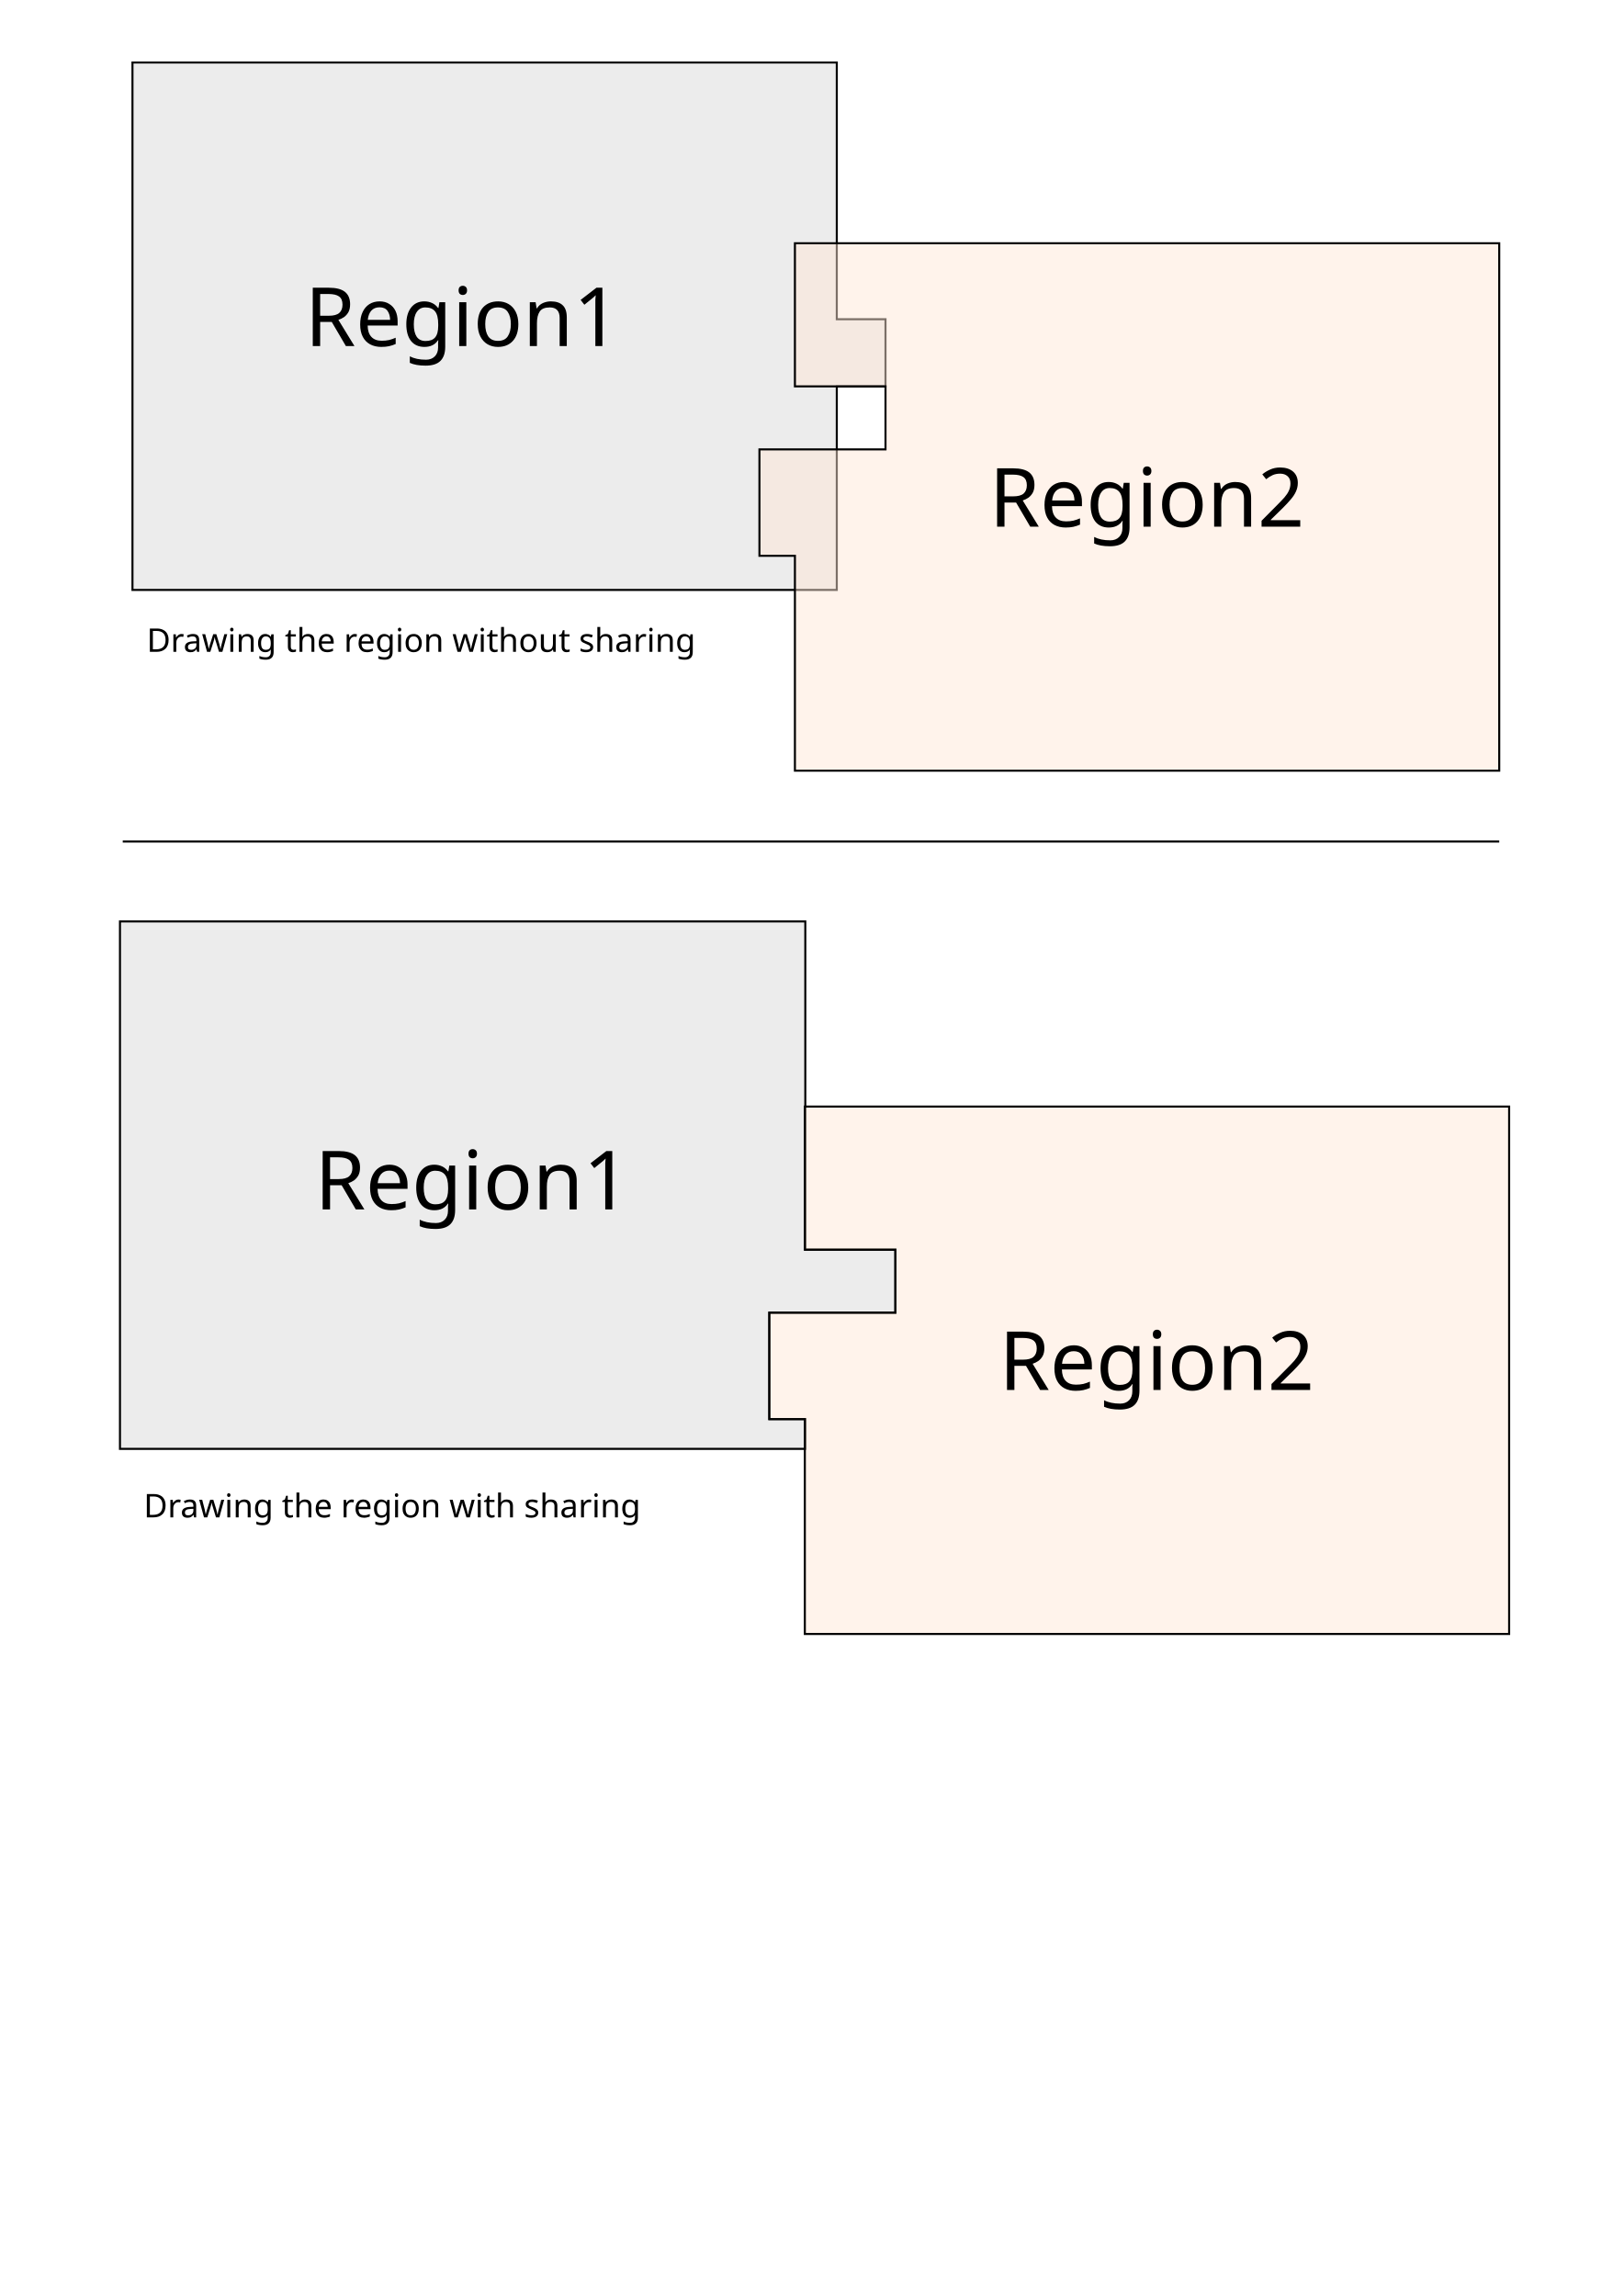
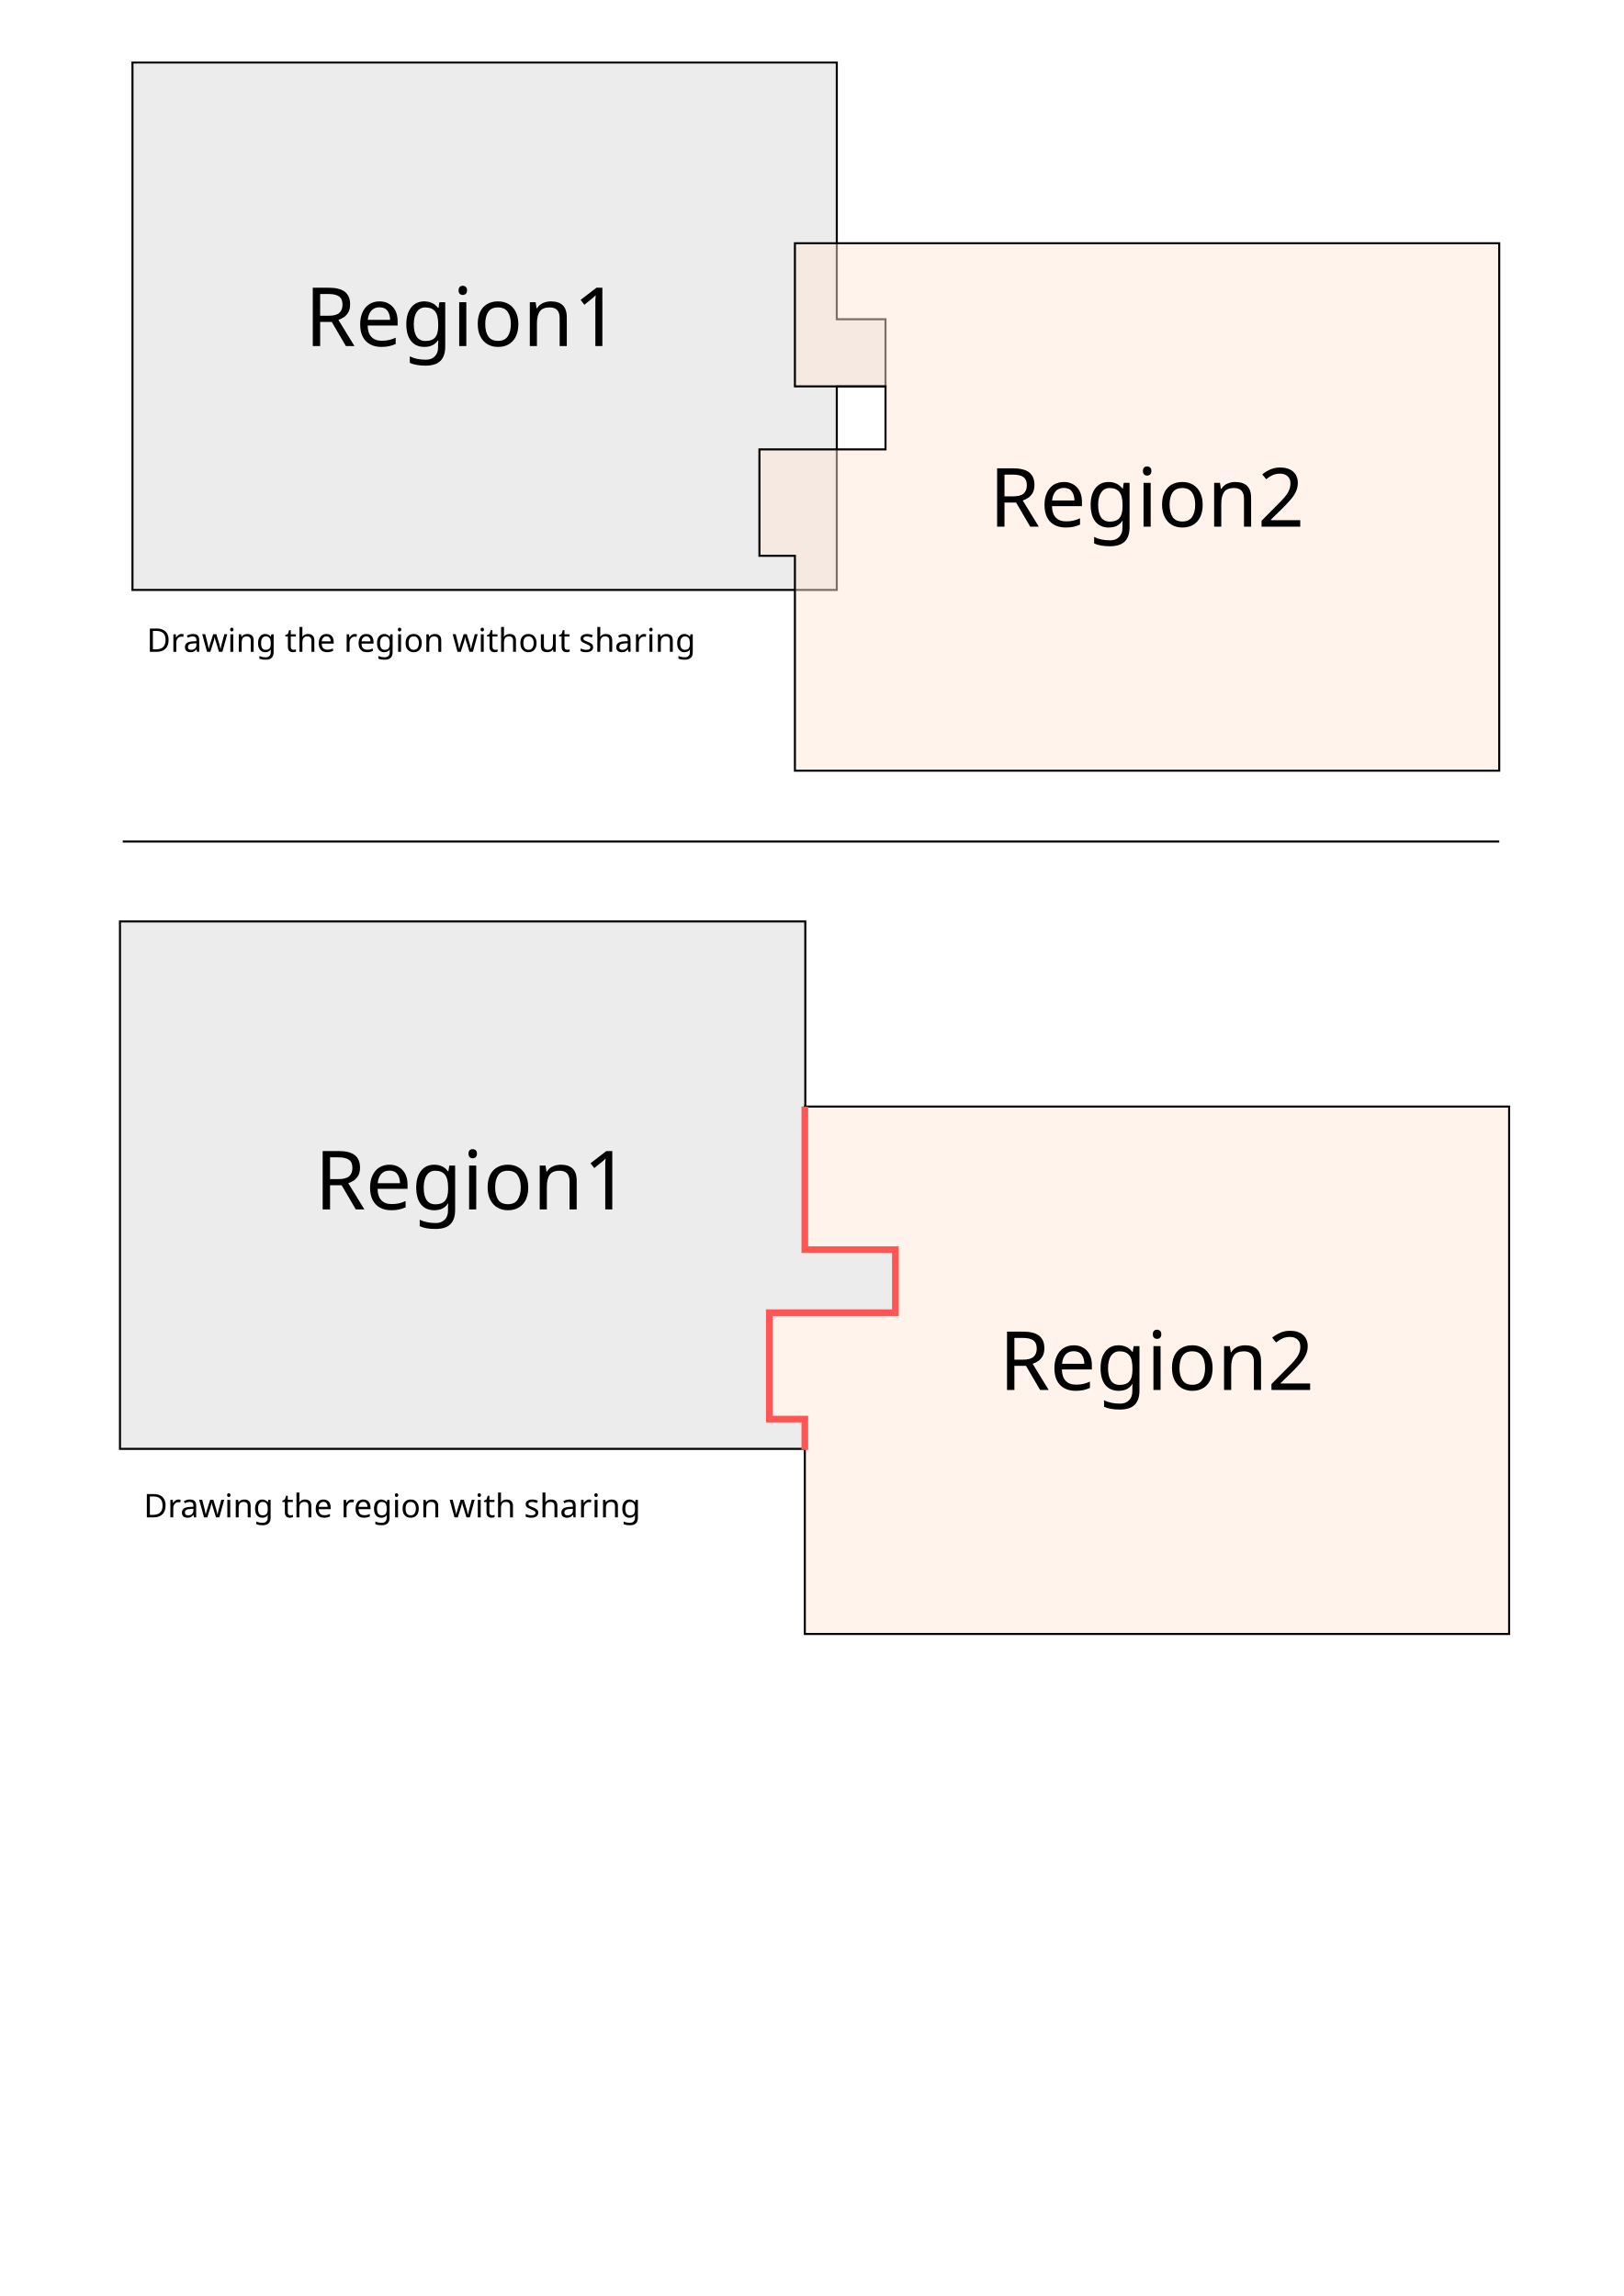
- <svg xmlns="http://www.w3.org/2000/svg" width="210mm" height="297mm" viewBox="0 0 210 297" version="1.1" id="svg8">
+ <svg xmlns="http://www.w3.org/2000/svg" id="svg8" version="1.1" viewBox="0 0 210 297" height="297mm" width="210mm">
  <defs id="defs2" />
  <g id="layer1">
-     <path transform="scale(0.2645833)" d="M 64.756 30.561 L 64.756 288.418 L 409.041 288.418 L 409.041 188.898 L 432.85 188.898 L 432.85 156.068 L 409.041 156.068 L 409.041 30.561 L 64.756 30.561 z " style="fill:#ececec;fill-rule:evenodd;stroke:#000000;stroke-width:1" id="rect10" />
-     <path transform="scale(0.2645833)" d="M 388.572 118.928 L 388.572 188.898 L 432.85 188.898 L 432.85 219.709 L 388.572 219.709 L 371.23 219.709 L 371.23 271.73 L 388.572 271.73 L 388.572 376.785 L 732.857 376.785 L 732.857 118.928 L 388.572 118.928 z " style="fill:#ffe6d5;fill-rule:evenodd;stroke:#000000;stroke-width:1;fill-opacity:0.483" id="rect10-8" />
-     <text xml:space="preserve" style="font-style:normal;font-weight:normal;font-size:10.583px;line-height:1.25;font-family:sans-serif;fill:#000000;fill-opacity:1;stroke:none;stroke-width:0.265" x="39.422" y="44.768" id="text864">
-       <tspan id="tspan862" x="39.422" y="44.768" style="stroke-width:0.265">Region1</tspan>
+     <path id="rect10" style="fill:#ececec;fill-rule:evenodd;stroke:#000000;stroke-width:1" d="M 64.756 30.561 L 64.756 288.418 L 409.041 288.418 L 409.041 188.898 L 432.85 188.898 L 432.85 156.068 L 409.041 156.068 L 409.041 30.561 L 64.756 30.561 z " transform="scale(0.2645833)" />
+     <path id="rect10-8" style="fill:#ffe6d5;fill-rule:evenodd;stroke:#000000;stroke-width:1;fill-opacity:0.483" d="M 388.572 118.928 L 388.572 188.898 L 432.85 188.898 L 432.85 219.709 L 388.572 219.709 L 371.23 219.709 L 371.23 271.73 L 388.572 271.73 L 388.572 376.785 L 732.857 376.785 L 732.857 118.928 L 388.572 118.928 z " transform="scale(0.2645833)" />
+     <text id="text864" y="44.768" x="39.422" style="font-style:normal;font-weight:normal;font-size:10.583px;line-height:1.25;font-family:sans-serif;fill:#000000;fill-opacity:1;stroke:none;stroke-width:0.265" xml:space="preserve">
+       <tspan style="stroke-width:0.265" y="44.768" x="39.422" id="tspan862">Region1</tspan>
    </text>
-     <text id="text864-1" y="68.128" x="127.928" style="font-style:normal;font-weight:normal;font-size:10.583px;line-height:1.25;font-family:sans-serif;fill:#000000;fill-opacity:1;stroke:none;stroke-width:0.265" xml:space="preserve">
-       <tspan style="stroke-width:0.265" y="68.128" x="127.928" id="tspan884">Region2</tspan>
+     <text xml:space="preserve" style="font-style:normal;font-weight:normal;font-size:10.583px;line-height:1.25;font-family:sans-serif;fill:#000000;fill-opacity:1;stroke:none;stroke-width:0.265" x="127.928" y="68.128" id="text864-1">
+       <tspan id="tspan884" x="127.928" y="68.128" style="stroke-width:0.265">Region2</tspan>
    </text>
-     <path d="m 15.517,119.192 v 68.225 h 88.636 v -3.848 h -4.651 v -13.764 h 4.651 11.652 v -8.152 h -11.652 v -42.46 z" style="fill:#ececec;fill-rule:evenodd;stroke:#000000;stroke-width:0.265" id="rect10-5" />
-     <path id="rect10-8-9" style="fill:#ffe6d5;fill-opacity:0.483;fill-rule:evenodd;stroke:#000000;stroke-width:0.265" d="m 104.091,143.139 v 18.513 h 11.715 v 8.152 h -11.715 -4.588 v 13.764 h 4.588 v 27.796 h 91.092 v -68.225 z" />
-     <text id="text864-6" y="156.441" x="40.704" style="font-style:normal;font-weight:normal;font-size:10.583px;line-height:1.25;font-family:sans-serif;fill:#000000;fill-opacity:1;stroke:none;stroke-width:0.265" xml:space="preserve">
-       <tspan style="stroke-width:0.265" y="156.441" x="40.704" id="tspan862-0">Region1</tspan>
+     <path id="rect10-5" style="fill:#ececec;fill-rule:evenodd;stroke:#000000;stroke-width:0.265" d="m 15.517,119.192 v 68.225 h 88.636 v -3.848 h -4.651 v -13.764 h 4.651 11.652 v -8.152 h -11.652 v -42.46 z" />
+     <path d="m 104.091,143.139 v 18.513 h 11.715 v 8.152 h -11.715 -4.588 v 13.764 h 4.588 v 27.796 h 91.092 v -68.225 z" style="fill:#ffe6d5;fill-opacity:0.483;fill-rule:evenodd;stroke:#000000;stroke-width:0.265" id="rect10-8-9" />
+     <text xml:space="preserve" style="font-style:normal;font-weight:normal;font-size:10.583px;line-height:1.25;font-family:sans-serif;fill:#000000;fill-opacity:1;stroke:none;stroke-width:0.265" x="40.704" y="156.441" id="text864-6">
+       <tspan id="tspan862-0" x="40.704" y="156.441" style="stroke-width:0.265">Region1</tspan>
    </text>
-     <text xml:space="preserve" style="font-style:normal;font-weight:normal;font-size:10.583px;line-height:1.25;font-family:sans-serif;fill:#000000;fill-opacity:1;stroke:none;stroke-width:0.265" x="129.209" y="179.801" id="text864-1-1">
-       <tspan id="tspan884-5" x="129.209" y="179.801" style="stroke-width:0.265">Region2</tspan>
+     <text id="text864-1-1" y="179.801" x="129.209" style="font-style:normal;font-weight:normal;font-size:10.583px;line-height:1.25;font-family:sans-serif;fill:#000000;fill-opacity:1;stroke:none;stroke-width:0.265" xml:space="preserve">
+       <tspan style="stroke-width:0.265" y="179.801" x="129.209" id="tspan884-5">Region2</tspan>
    </text>
-     <text id="text933" y="84.324" x="18.976" style="font-size:4.233px;line-height:1.25;font-family:sans-serif;stroke-width:0.265" xml:space="preserve">
-       <tspan style="stroke-width:0.265" y="84.324" x="18.976" id="tspan931">Drawing the region without sharing</tspan>
+     <text xml:space="preserve" style="font-size:4.233px;line-height:1.25;font-family:sans-serif;stroke-width:0.265" x="18.976" y="84.324" id="text933">
+       <tspan id="tspan931" x="18.976" y="84.324" style="stroke-width:0.265">Drawing the region without sharing</tspan>
    </text>
-     <text xml:space="preserve" style="font-size:4.233px;line-height:1.25;font-family:sans-serif;stroke-width:0.265" x="18.587" y="196.278" id="text933-2">
-       <tspan id="tspan931-2" x="18.587" y="196.278" style="stroke-width:0.265">Drawing the region with sharing</tspan>
+     <text id="text933-2" y="196.278" x="18.587" style="font-size:4.233px;line-height:1.25;font-family:sans-serif;stroke-width:0.265" xml:space="preserve">
+       <tspan style="stroke-width:0.265" y="196.278" x="18.587" id="tspan931-2">Drawing the region with sharing</tspan>
    </text>
-     <path id="path953" d="M 15.875,108.857 H 193.902" style="fill:none;stroke:#000000;stroke-width:0.265px;stroke-linecap:butt;stroke-linejoin:miter;stroke-opacity:1" />
+     <path style="fill:none;stroke:#000000;stroke-width:0.265px;stroke-linecap:butt;stroke-linejoin:miter;stroke-opacity:1" d="M 15.875,108.857 H 193.902" id="path953" />
+     <path id="path855" d="m 104.091,143.139 v 18.513 h 11.715 v 8.152 H 99.503 v 13.764 h 4.588 v 3.988" style="fill:none;stroke:#ff5555;stroke-width:0.865;stroke-linecap:butt;stroke-linejoin:miter;stroke-opacity:1;stroke-miterlimit:4;stroke-dasharray:none" />
  </g>
</svg>
